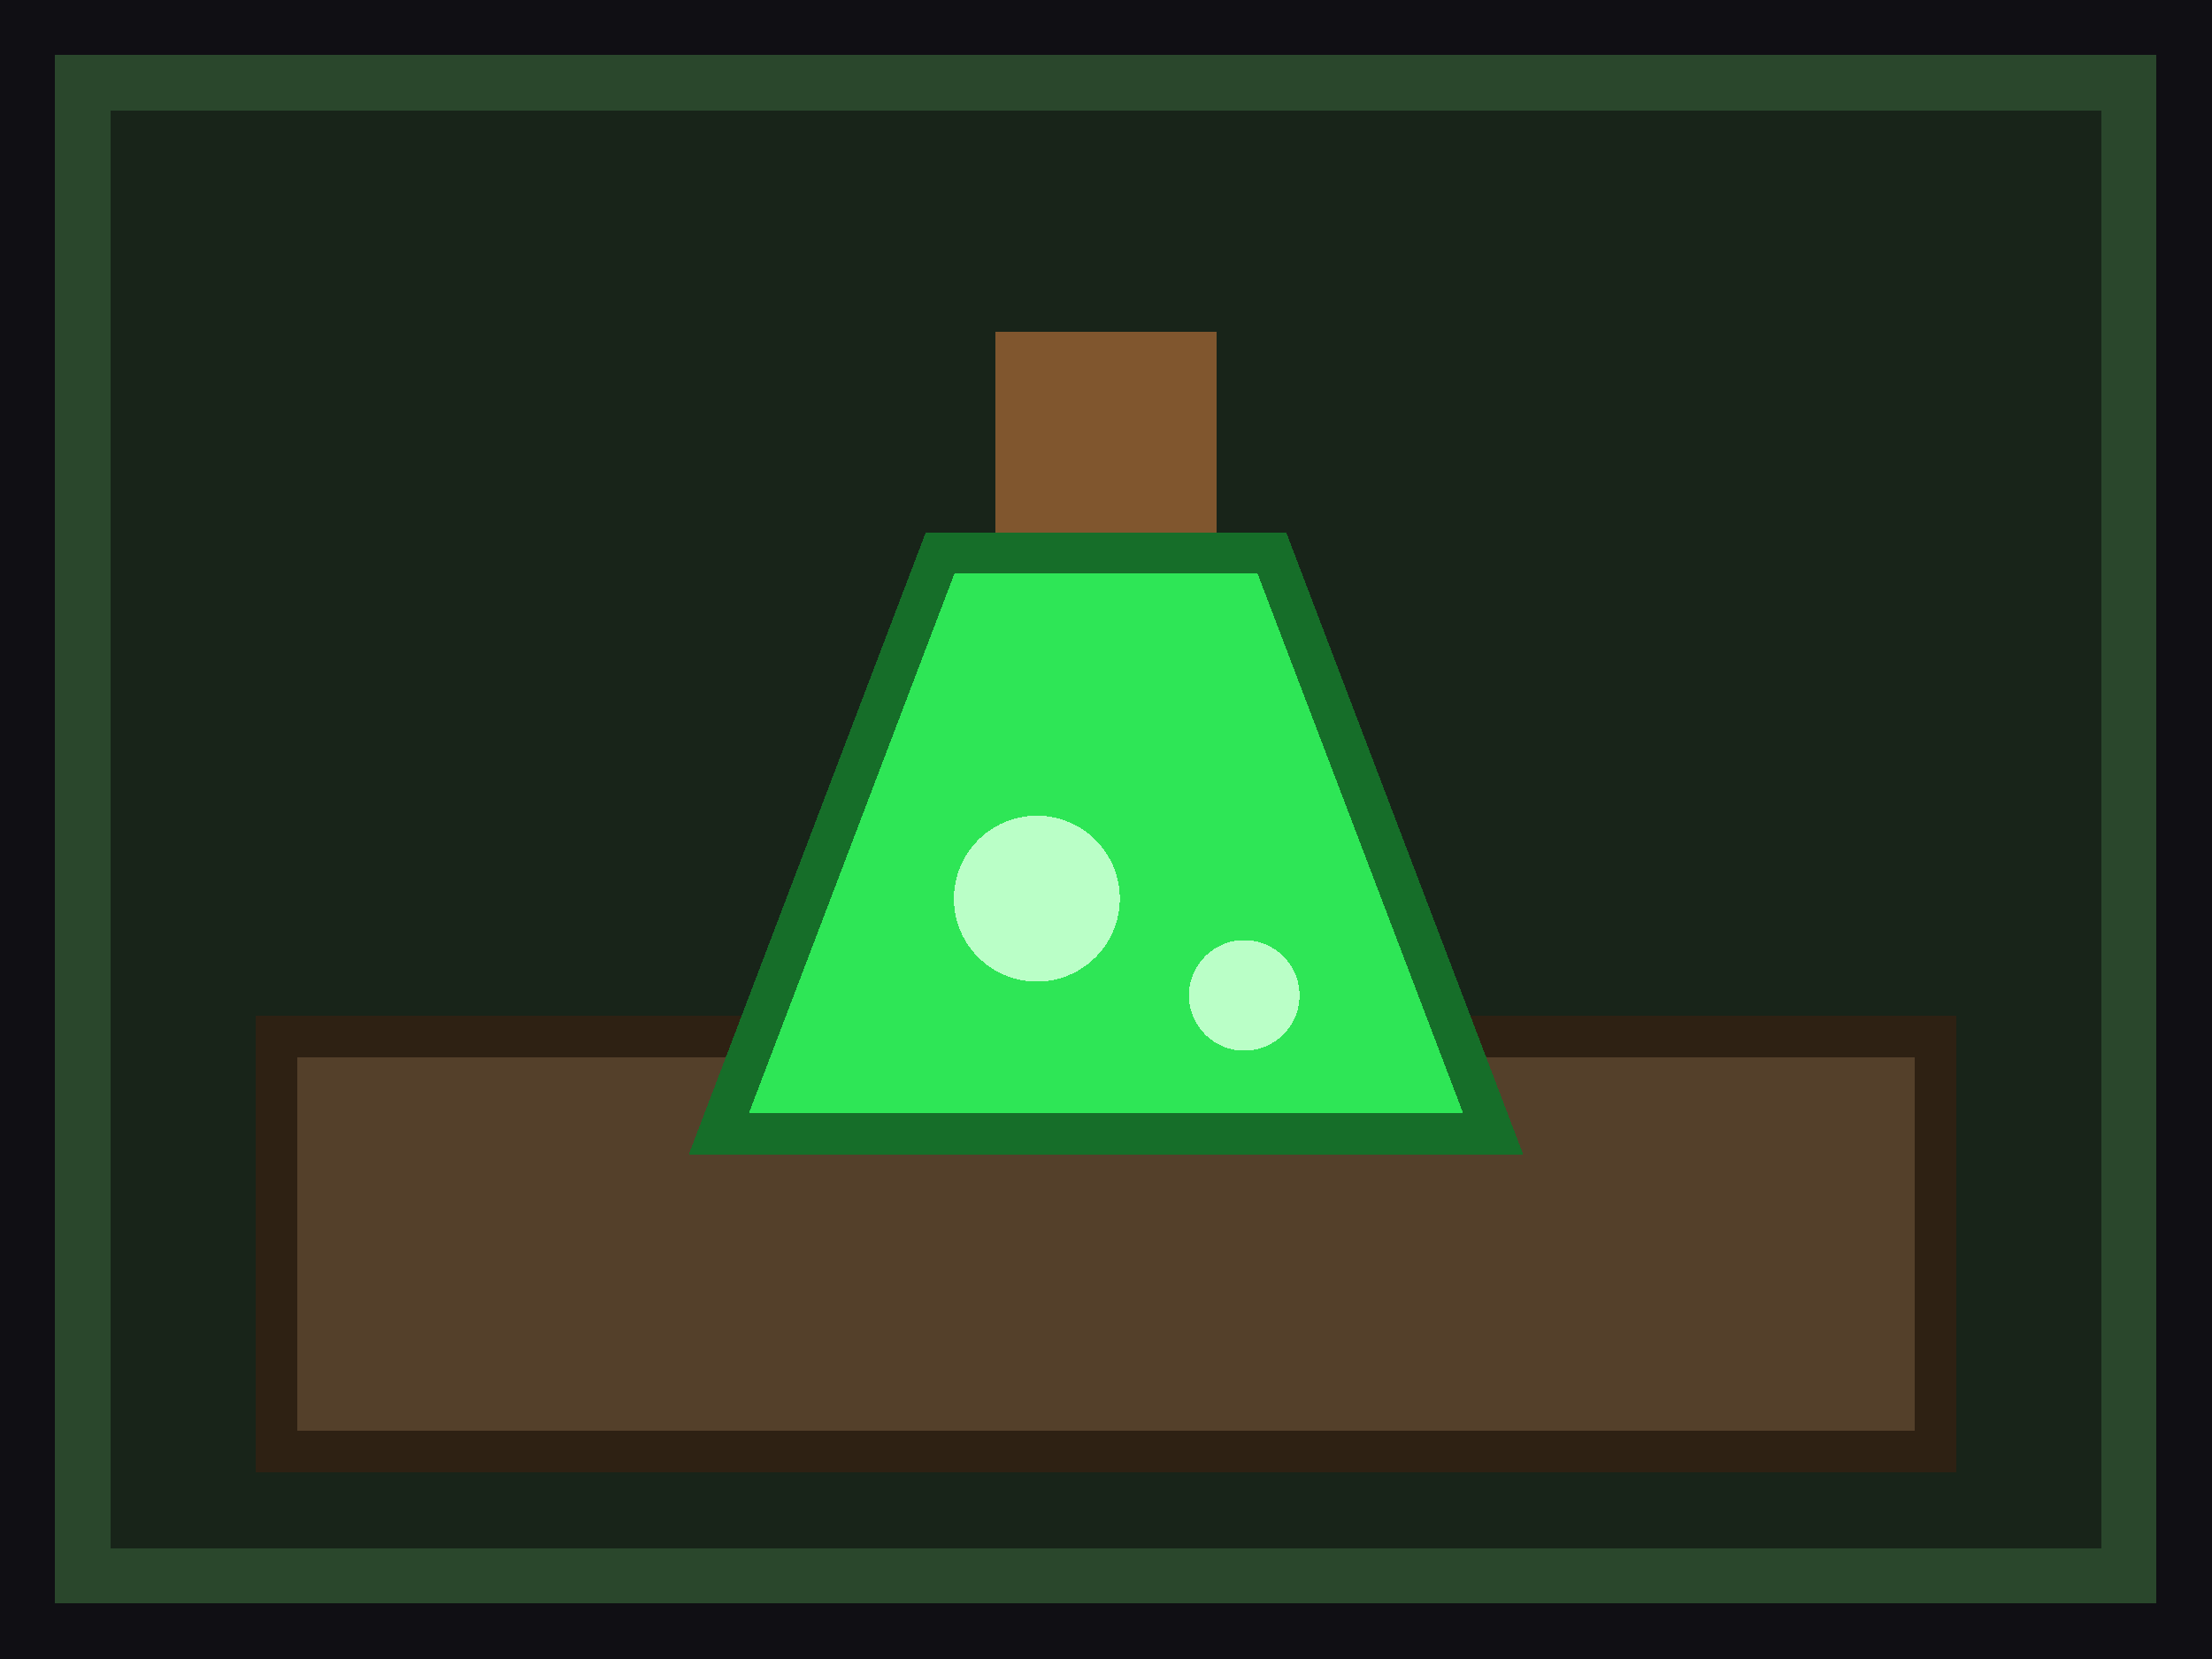
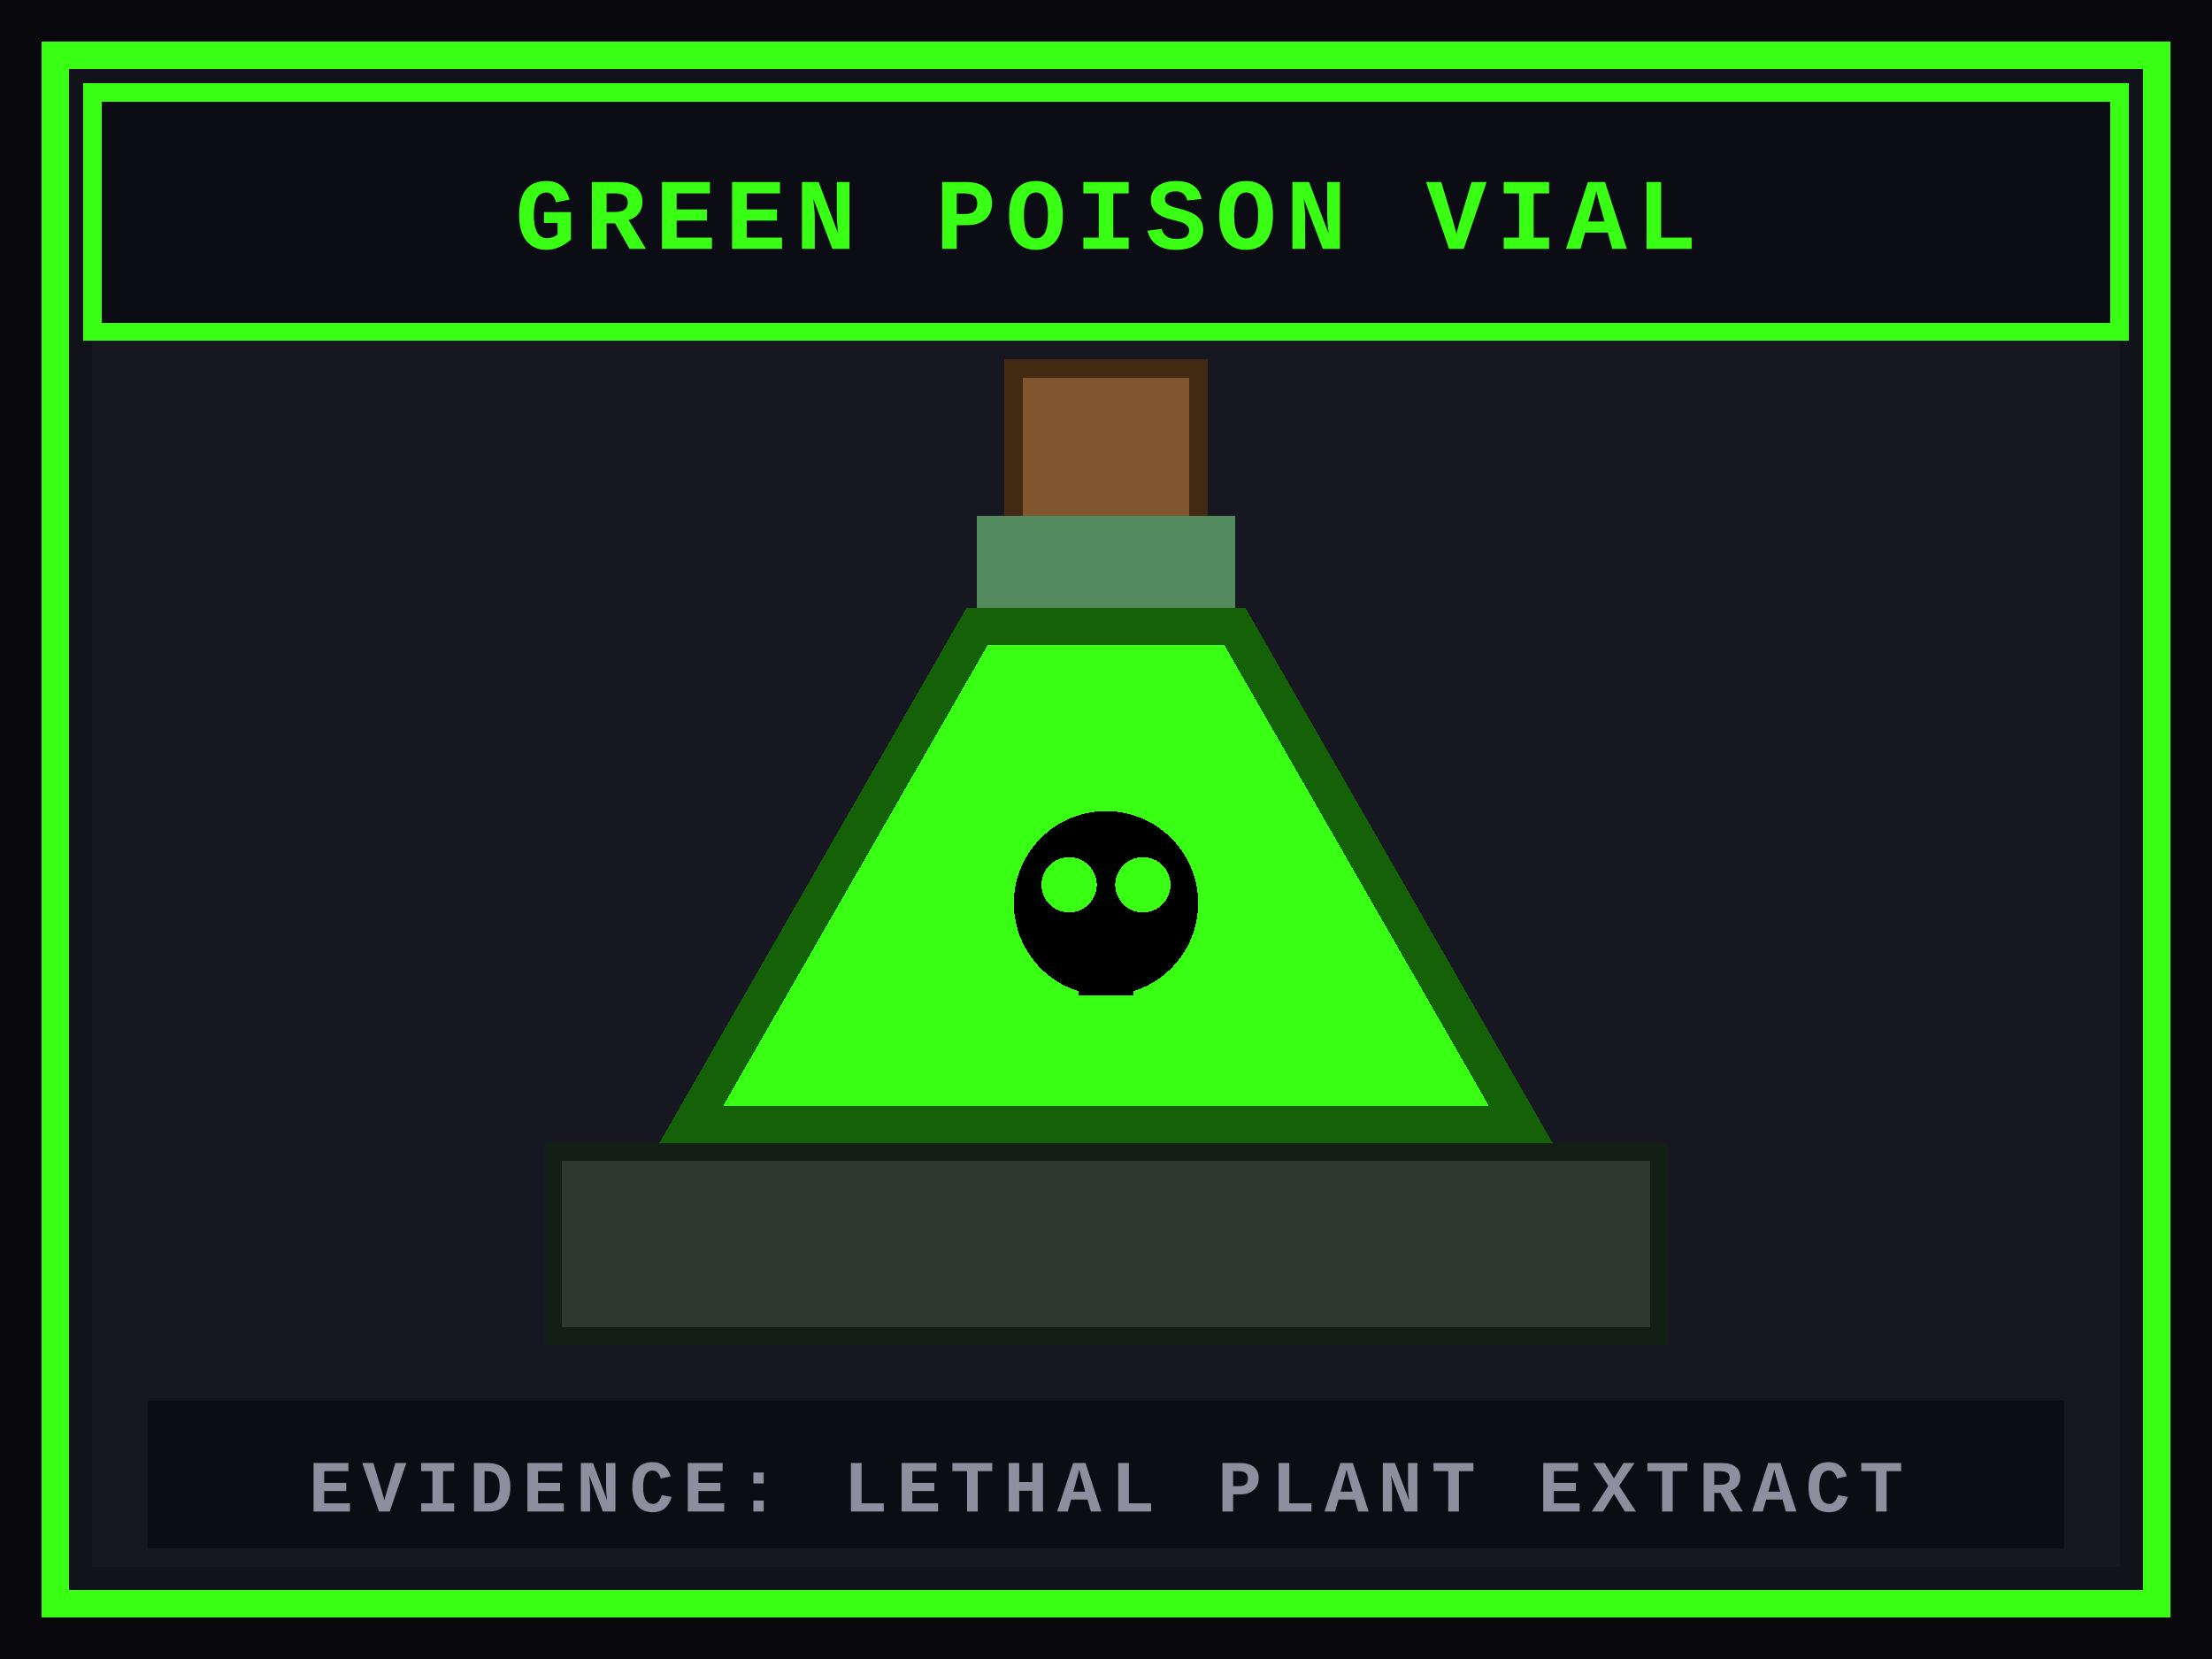
- <svg xmlns="http://www.w3.org/2000/svg" viewBox="0 0 160 120" width="160" height="120" shape-rendering="crispEdges">
-   <rect width="160" height="120" fill="#100f14" />
-   <rect x="6" y="6" width="148" height="108" fill="#182419" stroke="#2a472c" stroke-width="4" />
-   <rect x="20" y="75" width="120" height="30" fill="#54402a" stroke="#2e2113" stroke-width="3" />
-   <rect x="72" y="24" width="16" height="16" fill="#80562e" />
-   <polygon points="68,40 92,40 108,82 52,82" fill="#2ee656" stroke="#166e29" stroke-width="3" />
-   <circle cx="75" cy="65" r="6" fill="#baffc7" />
-   <circle cx="90" cy="72" r="4" fill="#baffc7" />
+ <svg xmlns="http://www.w3.org/2000/svg" viewBox="0 0 240 180" width="240" height="180" shape-rendering="crispEdges">
+   <rect width="240" height="180" fill="#08080d" />
+   <rect x="6" y="6" width="228" height="168" fill="#12121a" stroke="#39ff14" stroke-width="3" />
+   <rect x="10" y="10" width="220" height="160" fill="#171722" />
+   <rect x="10" y="10" width="220" height="26" fill="#0c0c14" stroke="#39ff14" stroke-width="2" />
+   <text x="120" y="27" text-anchor="middle" fill="#39ff14" font-family="'Courier New', monospace" font-size="11" font-weight="900" letter-spacing="1">GREEN POISON VIAL</text>
+   <g>
+     <rect x="60" y="125" width="120" height="20" fill="#2d382e" stroke="#121f14" stroke-width="2" />
+     <rect x="110" y="40" width="20" height="18" fill="#80562e" stroke="#422911" stroke-width="2" />
+     <rect x="106" y="56" width="28" height="12" fill="#528a5e" />
+     <polygon points="106,68 134,68 165,122 75,122" fill="#39ff14" stroke="#146107" stroke-width="4" />
+     <circle cx="120" cy="98" r="10" fill="#000000" />
+     <circle cx="116" cy="96" r="3" fill="#39ff14" />
+     <circle cx="124" cy="96" r="3" fill="#39ff14" />
+     <rect x="117" y="104" width="6" height="4" fill="#000000" />
+   </g>
+   <rect x="16" y="152" width="208" height="16" fill="#0c0c14" />
+   <text x="120" y="164" text-anchor="middle" fill="#8e8e9e" font-family="'Courier New', monospace" font-size="8" font-weight="bold" letter-spacing="1">EVIDENCE: LETHAL PLANT EXTRACT</text>
</svg>
